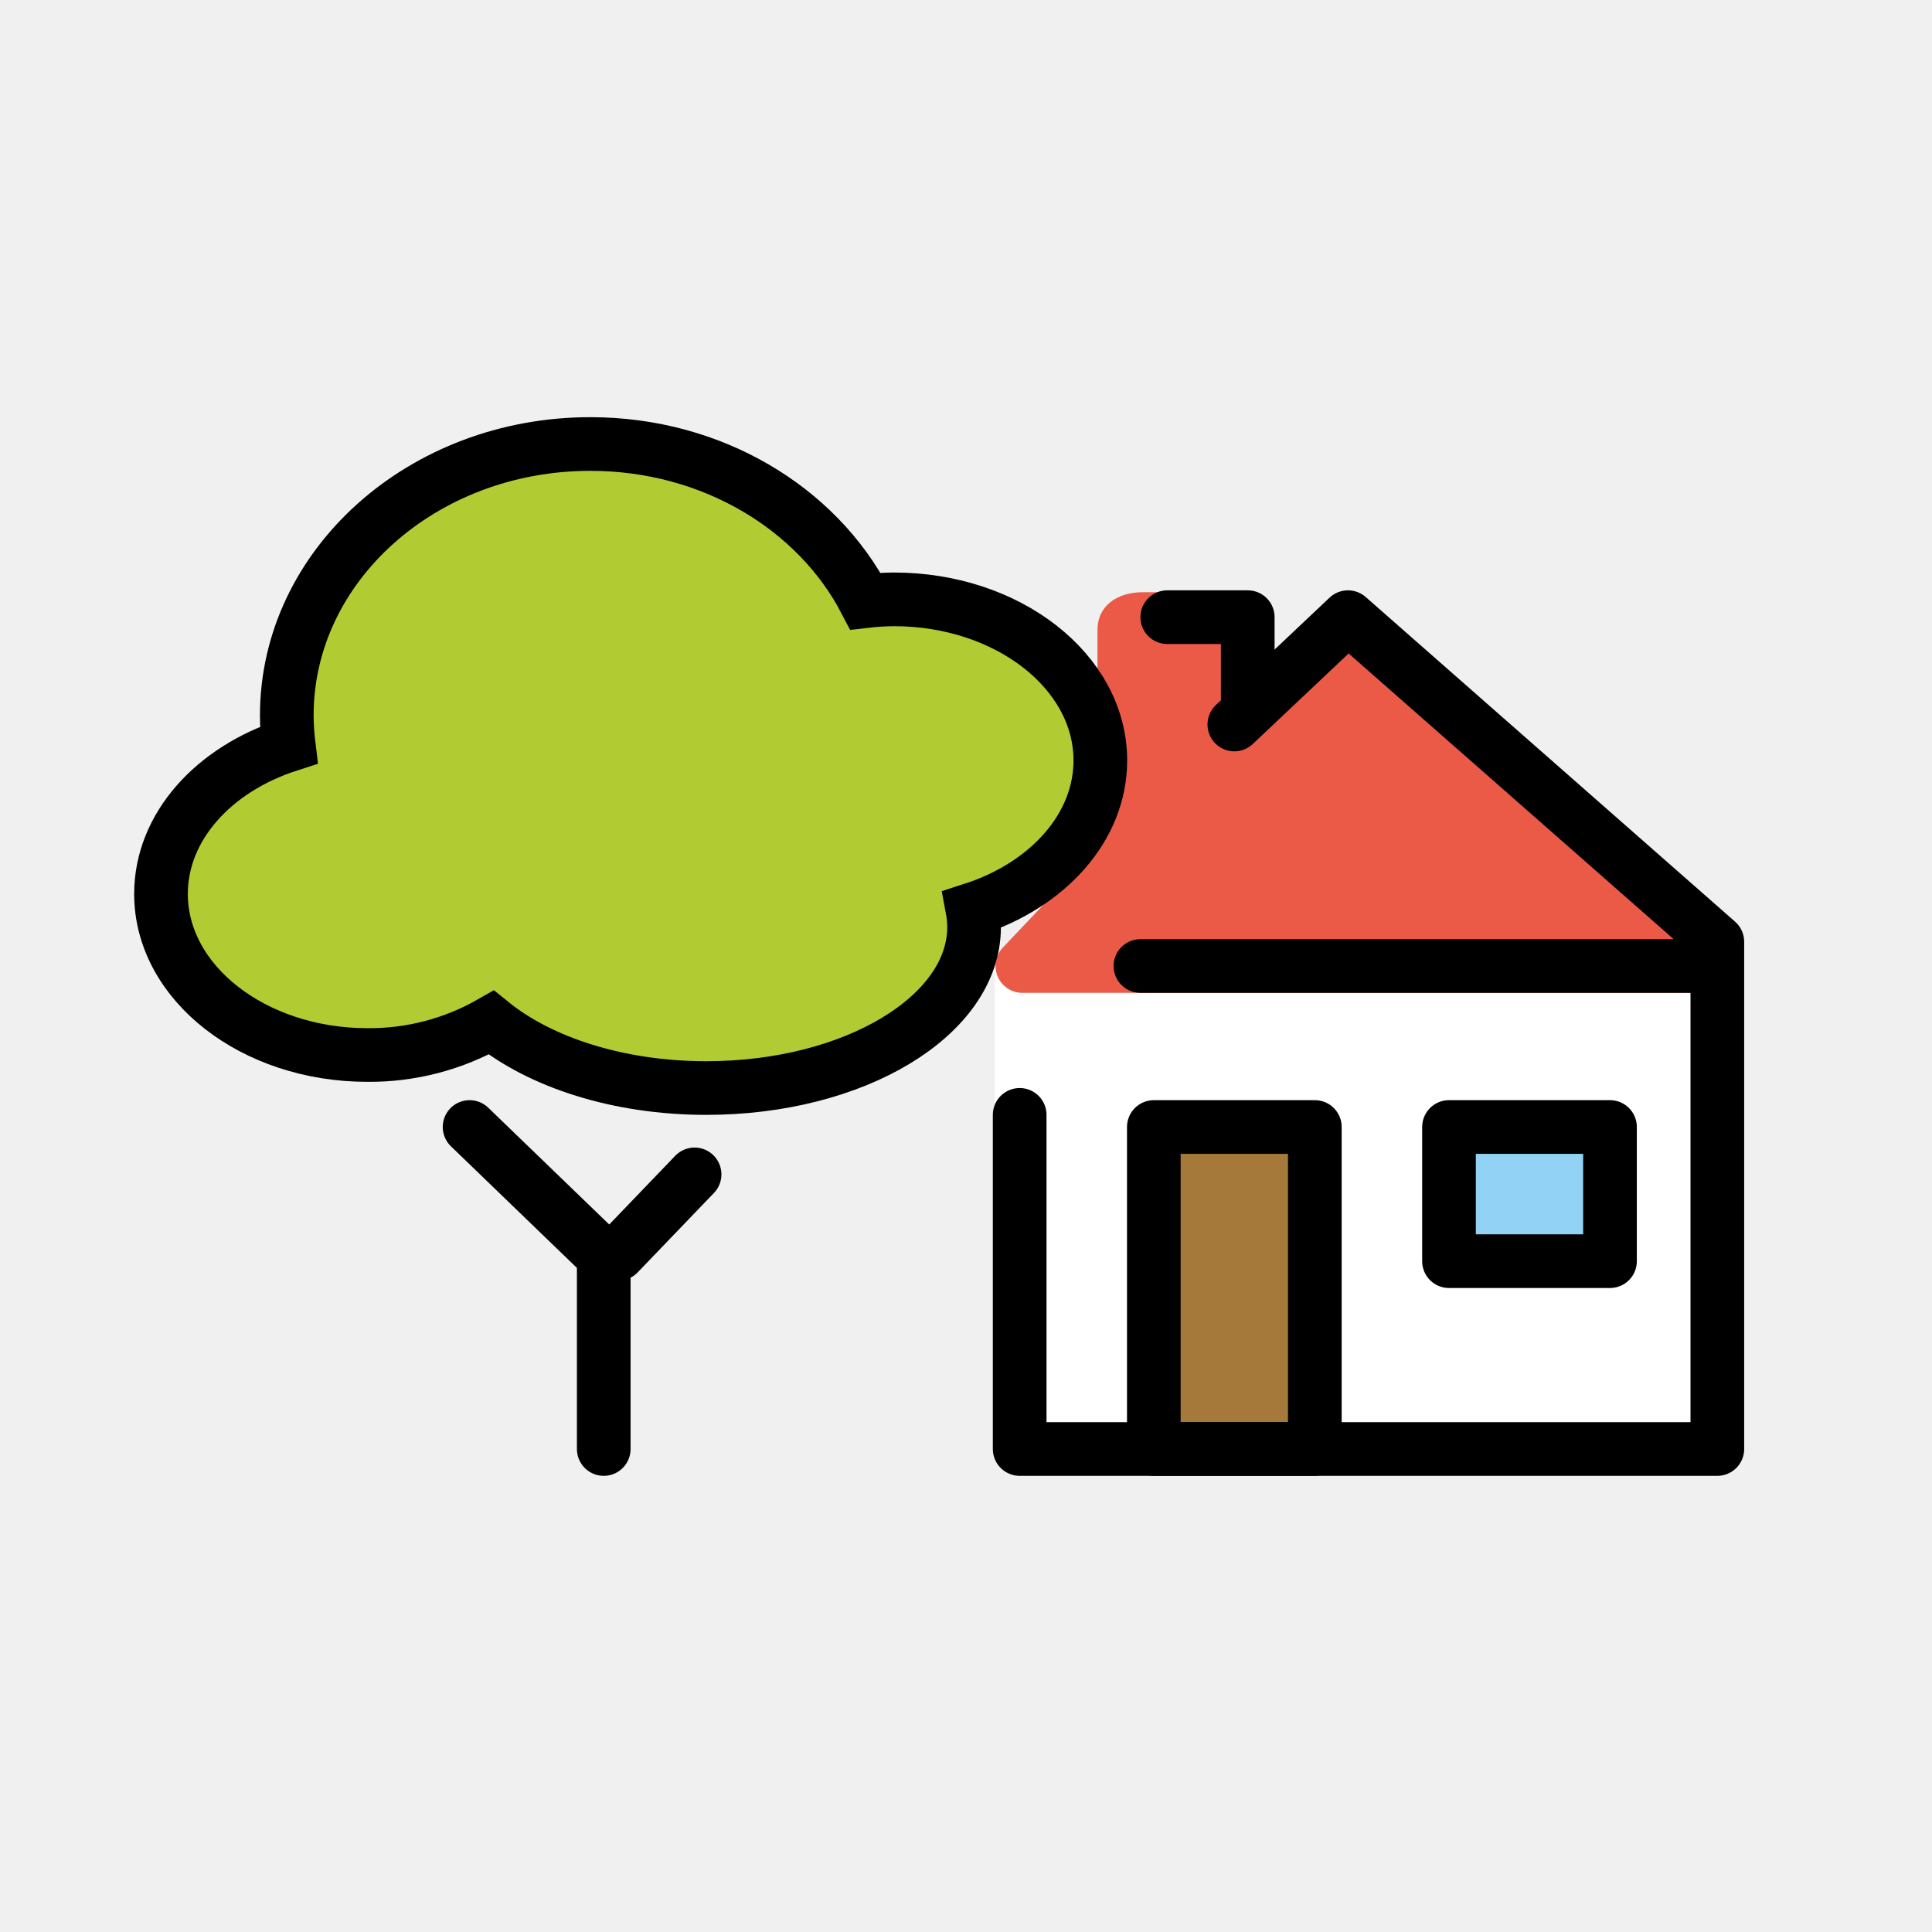
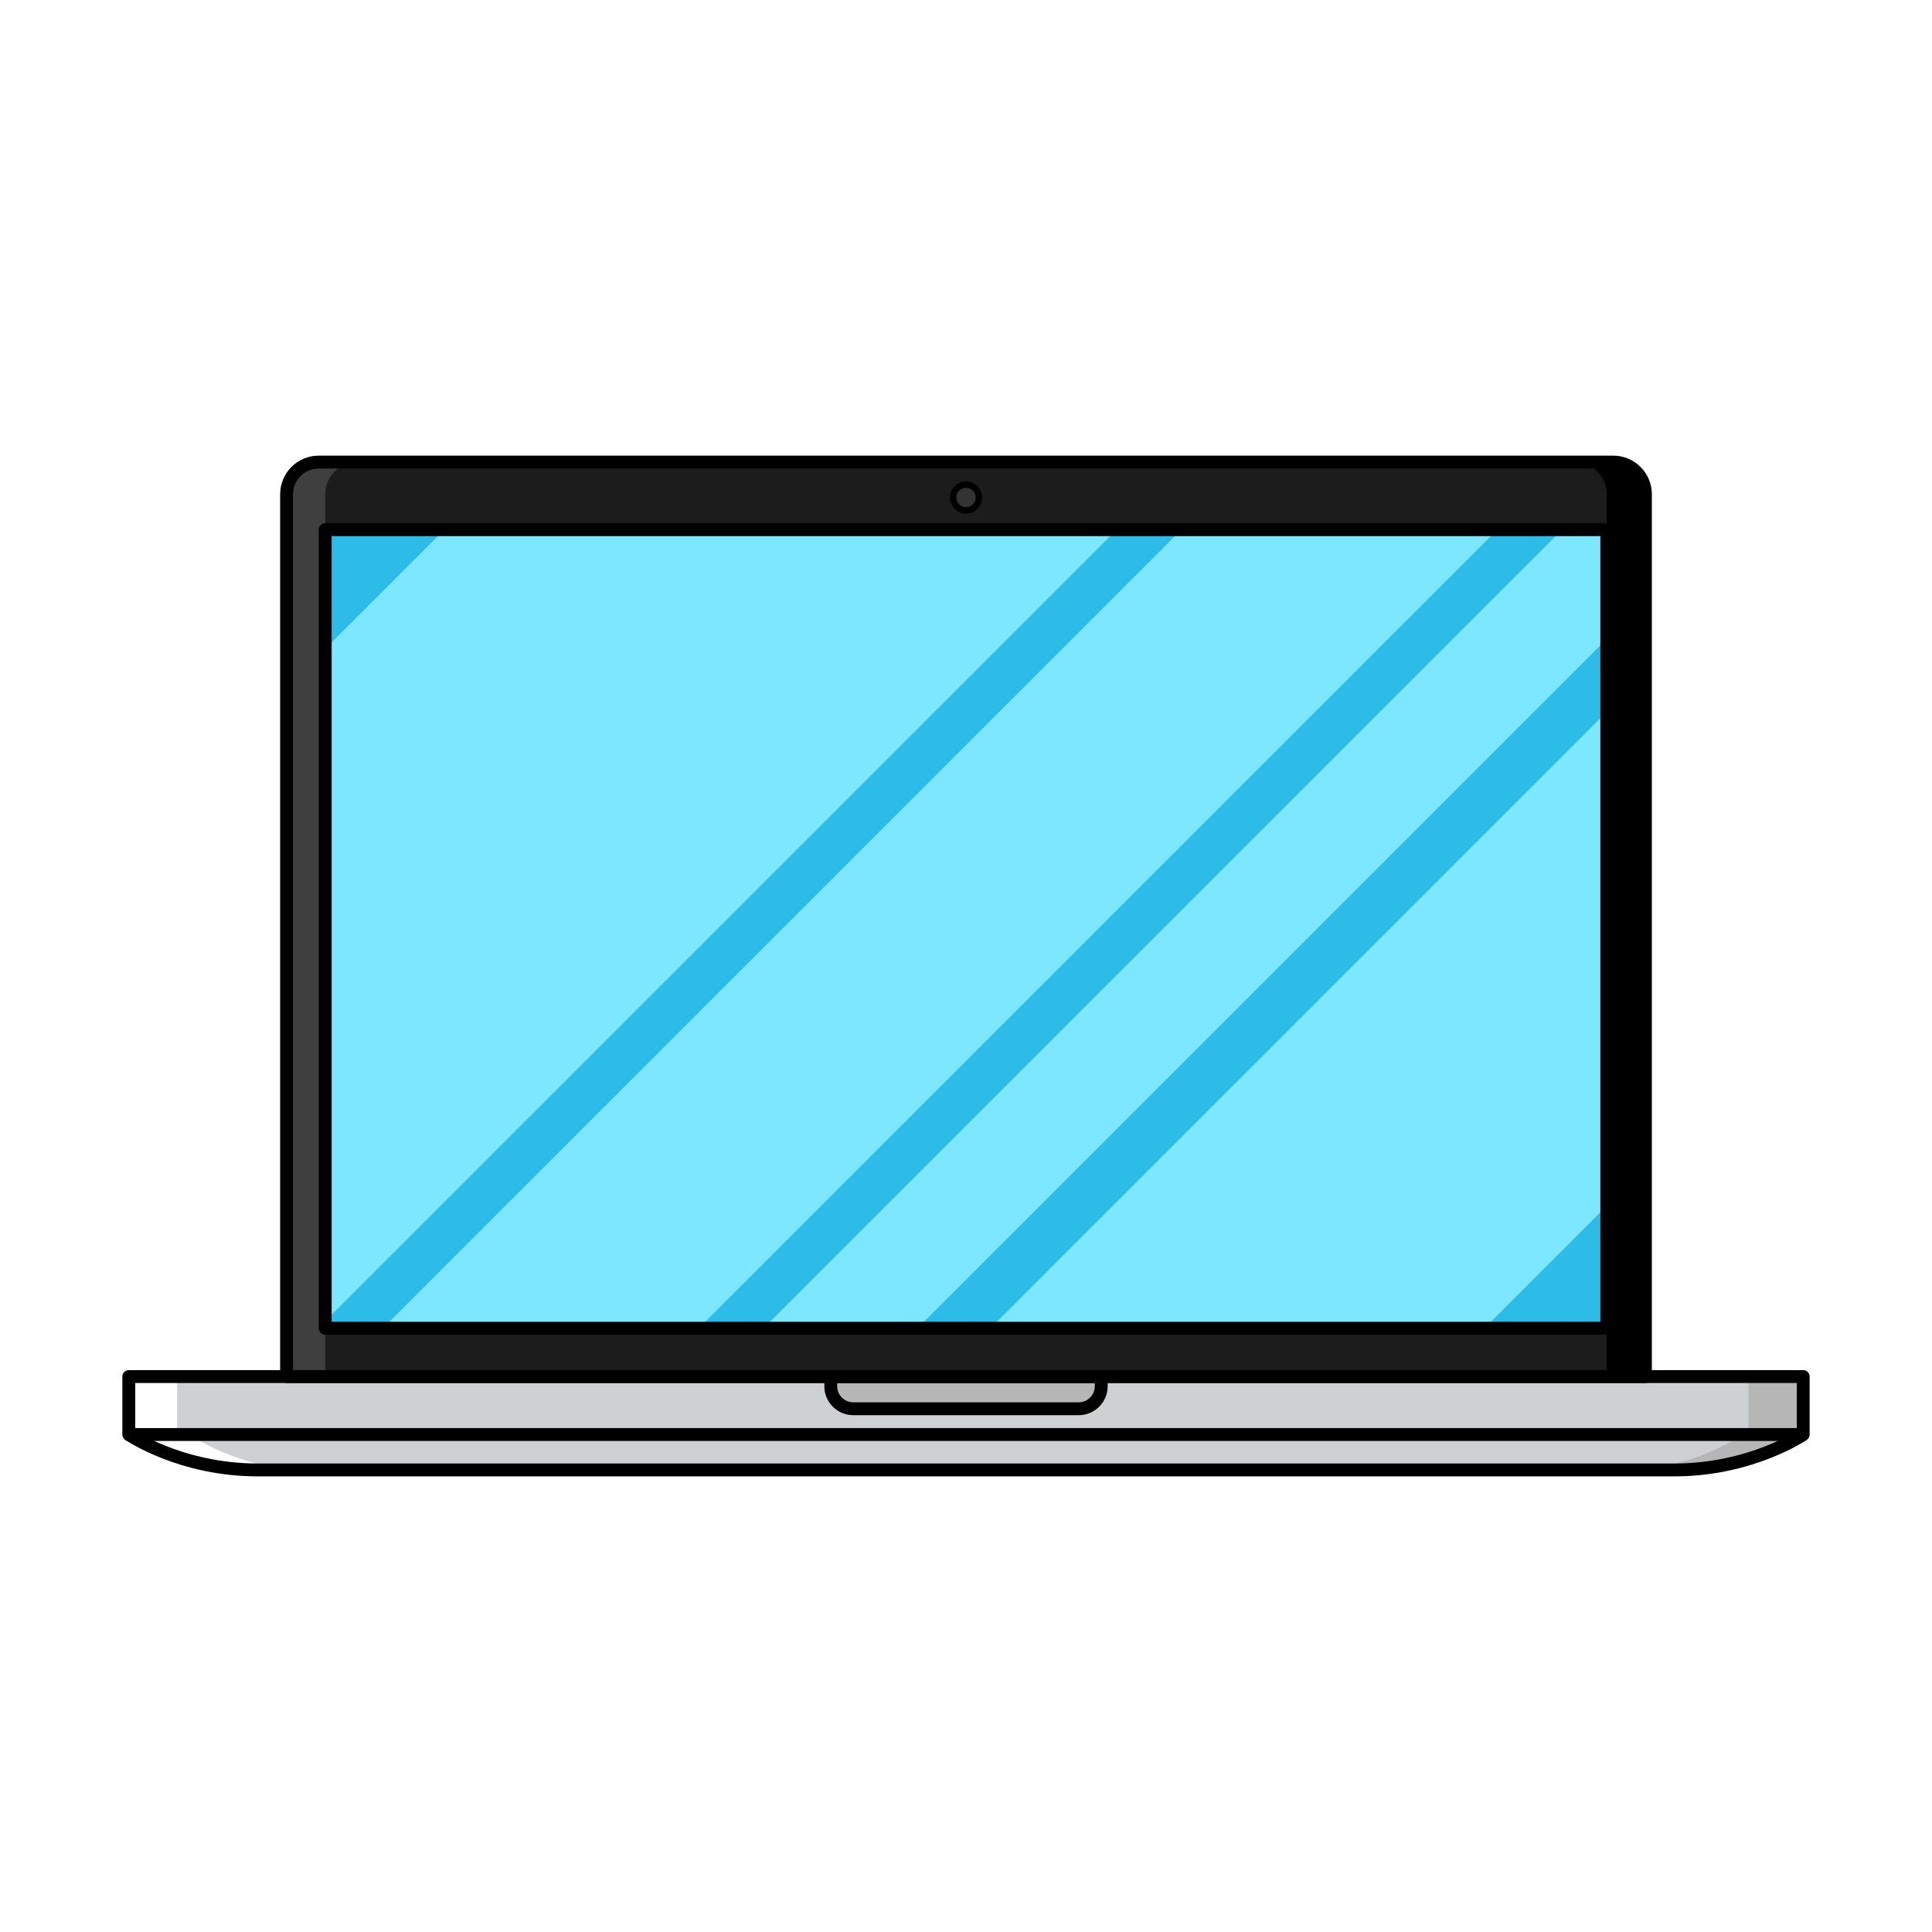
- <svg xmlns="http://www.w3.org/2000/svg" id="emoji" viewBox="0 0 72 72" version="1.1">
-   <g id="color">
-     <rect x="37.075" y="36.053" width="26.884" height="18.114" fill="#FFFFFF" />
-     <polygon fill="#EA5A47" stroke="#EA5A47" stroke-linecap="round" stroke-linejoin="round" stroke-miterlimit="10" stroke-width="2" points="50.235,23.2 38.1,36 63.5,36" />
-     <path fill="#EA5A47" d="M47.3,26l-6.4,6.059v-8.573c0-0.931,0.755-1.416,1.686-1.416h3.028 c0.931,0,1.686,0.485,1.686,1.416C47.3,23.486,47.3,26,47.3,26z" />
-     <rect x="43" y="42" width="6" height="12" fill="#A57939" />
-     <rect x="54" y="42" width="6" height="5" fill="#92D3F5" />
-     <path fill="#B1CC33" d="M41.006,28.339c0-3.312-3.445-6.003-7.694-6.003c-0.355,0.003-0.71,0.025-1.062,0.066 c-1.8-3.455-5.707-5.855-10.25-5.855c-6.248,0-11.312,4.529-11.312,10.114c0.001,0.369,0.025,0.738,0.07,1.104 C7.966,28.666,6,30.81,6,33.314c0,3.312,3.445,6.003,7.694,6.003c1.615,0.014,3.206-0.402,4.614-1.207 c1.818,1.477,4.726,2.438,8.015,2.438c5.511,0,9.978-2.688,9.978-6.003c-0.001-0.219-0.021-0.438-0.061-0.653 C39.036,32.99,41.006,30.845,41.006,28.339z" />
+ <svg xmlns="http://www.w3.org/2000/svg" version="1.1" x="0px" y="0px" viewBox="0 0 600 600" style="enable-background:new 0 0 600 600;" xml:space="preserve">
+   <g id="background">
+     <rect style="fill:#FFFFFF;" width="600" height="600" />
  </g>
-   <g id="hair" />
-   <g id="skin" />
-   <g id="skin-shadow" />
-   <g id="line">
-     <polyline fill="none" stroke="#000000" stroke-linecap="round" stroke-linejoin="round" stroke-miterlimit="10" stroke-width="2" points="46,27 50.235,23 64,35.098 64,54 38,54 38,41.548" />
-     <rect x="43" y="42" width="6" height="12" fill="none" stroke="#000000" stroke-linecap="round" stroke-linejoin="round" stroke-miterlimit="10" stroke-width="2" />
-     <rect x="54" y="42" width="6" height="5" fill="none" stroke="#000000" stroke-linecap="round" stroke-linejoin="round" stroke-miterlimit="10" stroke-width="2" />
-     <polyline fill="none" stroke="#000000" stroke-linecap="round" stroke-linejoin="round" stroke-miterlimit="10" stroke-width="2" points="43.5,23 46.5,23 46.5,26" />
-     <path fill="none" stroke="#000000" stroke-miterlimit="10" stroke-width="2" d="M31.245,39.34" />
-     <polyline fill="none" stroke="#000000" stroke-linecap="round" stroke-linejoin="round" stroke-width="2" points="22.5,54 22.5,46.827 17.5,42" />
-     <line x1="23.041" x2="25.885" y1="46.727" y2="43.766" fill="none" stroke="#000000" stroke-linecap="round" stroke-linejoin="round" stroke-width="2" />
-     <path fill="none" stroke="#000000" stroke-linecap="round" stroke-miterlimit="10" stroke-width="2" d="M41.006,28.339 c0-3.312-3.445-6.003-7.694-6.003c-0.355,0.003-0.71,0.025-1.062,0.066c-1.8-3.455-5.707-5.855-10.25-5.855 c-6.248,0-11.312,4.529-11.312,10.114c0.001,0.369,0.025,0.738,0.07,1.104C7.966,28.666,6,30.81,6,33.314 c0,3.312,3.445,6.003,7.694,6.003c1.615,0.014,3.206-0.402,4.614-1.207c1.818,1.477,4.726,2.438,8.015,2.438 c5.511,0,9.978-2.688,9.978-6.003c-0.001-0.219-0.021-0.438-0.061-0.653 C39.036,32.99,41.006,30.845,41.006,28.339z" />
-     <line x1="63.5" x2="42.5" y1="36" y2="36" fill="none" stroke="#000000" stroke-linecap="round" stroke-linejoin="round" stroke-miterlimit="10" stroke-width="2" />
+   <g id="objects">
+     <g>
+       <rect x="40" y="427.5" style="fill:#CFD0D2;" width="520" height="18" />
+       <rect x="40" y="427.5" style="fill:#CFD0D2;" width="520" height="18" />
+       <rect x="543" y="427.5" style="fill:#B6B6B7;" width="17" height="18" />
+       <rect x="40" y="427.5" style="fill:#FFFFFF;" width="15" height="18" />
+       <path style="fill:#B6B6B7;" d="M335,437.5h-70c-3.866,0-7-3.134-7-7v-3h84v3C342,434.366,338.866,437.5,335,437.5z" />
+       <path style="fill:#CFD0D2;" d="M560,445.5c0,0-16,11-40,11s-416,0-440,0s-40-11-40-11H560z" />
+       <path style="fill:#1C1C1C;" d="M511,427.5H89v-274c0-5.523,4.477-10,10-10h402c5.523,0,10,4.477,10,10V427.5z" />
+       <path style="fill:#1C1C1C;" d="M511,427.5H89v-274c0-5.523,4.477-10,10-10h402c5.523,0,10,4.477,10,10V427.5z" />
+       <path style="fill:#3F3F3F;" d="M99,143.5h12c-5.52,0-10,4.48-10,10v274H89v-274C89,147.98,93.48,143.5,99,143.5z" />
+       <path d="M511,153.5v274h-12v-274c0-5.52-4.48-10-10-10h12C506.52,143.5,511,147.98,511,153.5z" />
+       <path style="fill:#FFFFFF;" d="M59,445.5c0,0,14.83,11,37.08,11H80c-24,0-40-11-40-11H59z" />
+       <path style="fill:#B6B6B7;" d="M560,445.5c0,0-16,11-40,11h-16.08c22.25,0,37.08-11,37.08-11H560z" />
+       <rect x="101" y="164.5" style="fill:#2DBCE8;" width="398" height="248" />
+       <circle style="fill:#333333;" cx="300" cy="154.5" r="4" />
+       <polygon style="fill:#7DE7FF;" points="346.78,164.5 101,410.28 101,201.5 138,164.5   " />
+       <polygon style="fill:#7DE7FF;" points="465,164.5 217,412.5 118.9,412.5 366.9,164.5   " />
+       <polygon style="fill:#7DE7FF;" points="499,221.06 499,374.5 461,412.5 307.56,412.5   " />
+       <polygon style="fill:#7DE7FF;" points="499,164.5 499,198.42 284.92,412.5 237.12,412.5 485.12,164.5   " />
+       <rect x="40" y="427.5" style="fill:none;stroke:#000000;stroke-width:4;stroke-linejoin:round;stroke-miterlimit:10;" width="520" height="18" />
+       <path style="fill:none;stroke:#000000;stroke-width:4;stroke-linejoin:round;stroke-miterlimit:10;" d="M335,437.5h-70    c-3.866,0-7-3.134-7-7v-3h84v3C342,434.366,338.866,437.5,335,437.5z" />
+       <path style="fill:none;stroke:#000000;stroke-width:4;stroke-linejoin:round;stroke-miterlimit:10;" d="M560,445.5    c0,0-16,11-40,11s-416,0-440,0s-40-11-40-11" />
+       <path style="fill:none;stroke:#000000;stroke-width:4;stroke-linejoin:round;stroke-miterlimit:10;" d="M511,427.5H89v-274    c0-5.523,4.477-10,10-10h402c5.523,0,10,4.477,10,10V427.5z" />
+       <rect x="101" y="164.5" style="fill:none;stroke:#000000;stroke-width:4;stroke-linejoin:round;stroke-miterlimit:10;" width="398" height="248" />
+       <circle style="fill:none;stroke:#000000;stroke-width:2;stroke-linejoin:round;stroke-miterlimit:10;" cx="300" cy="154.5" r="4" />
+     </g>
  </g>
</svg>
